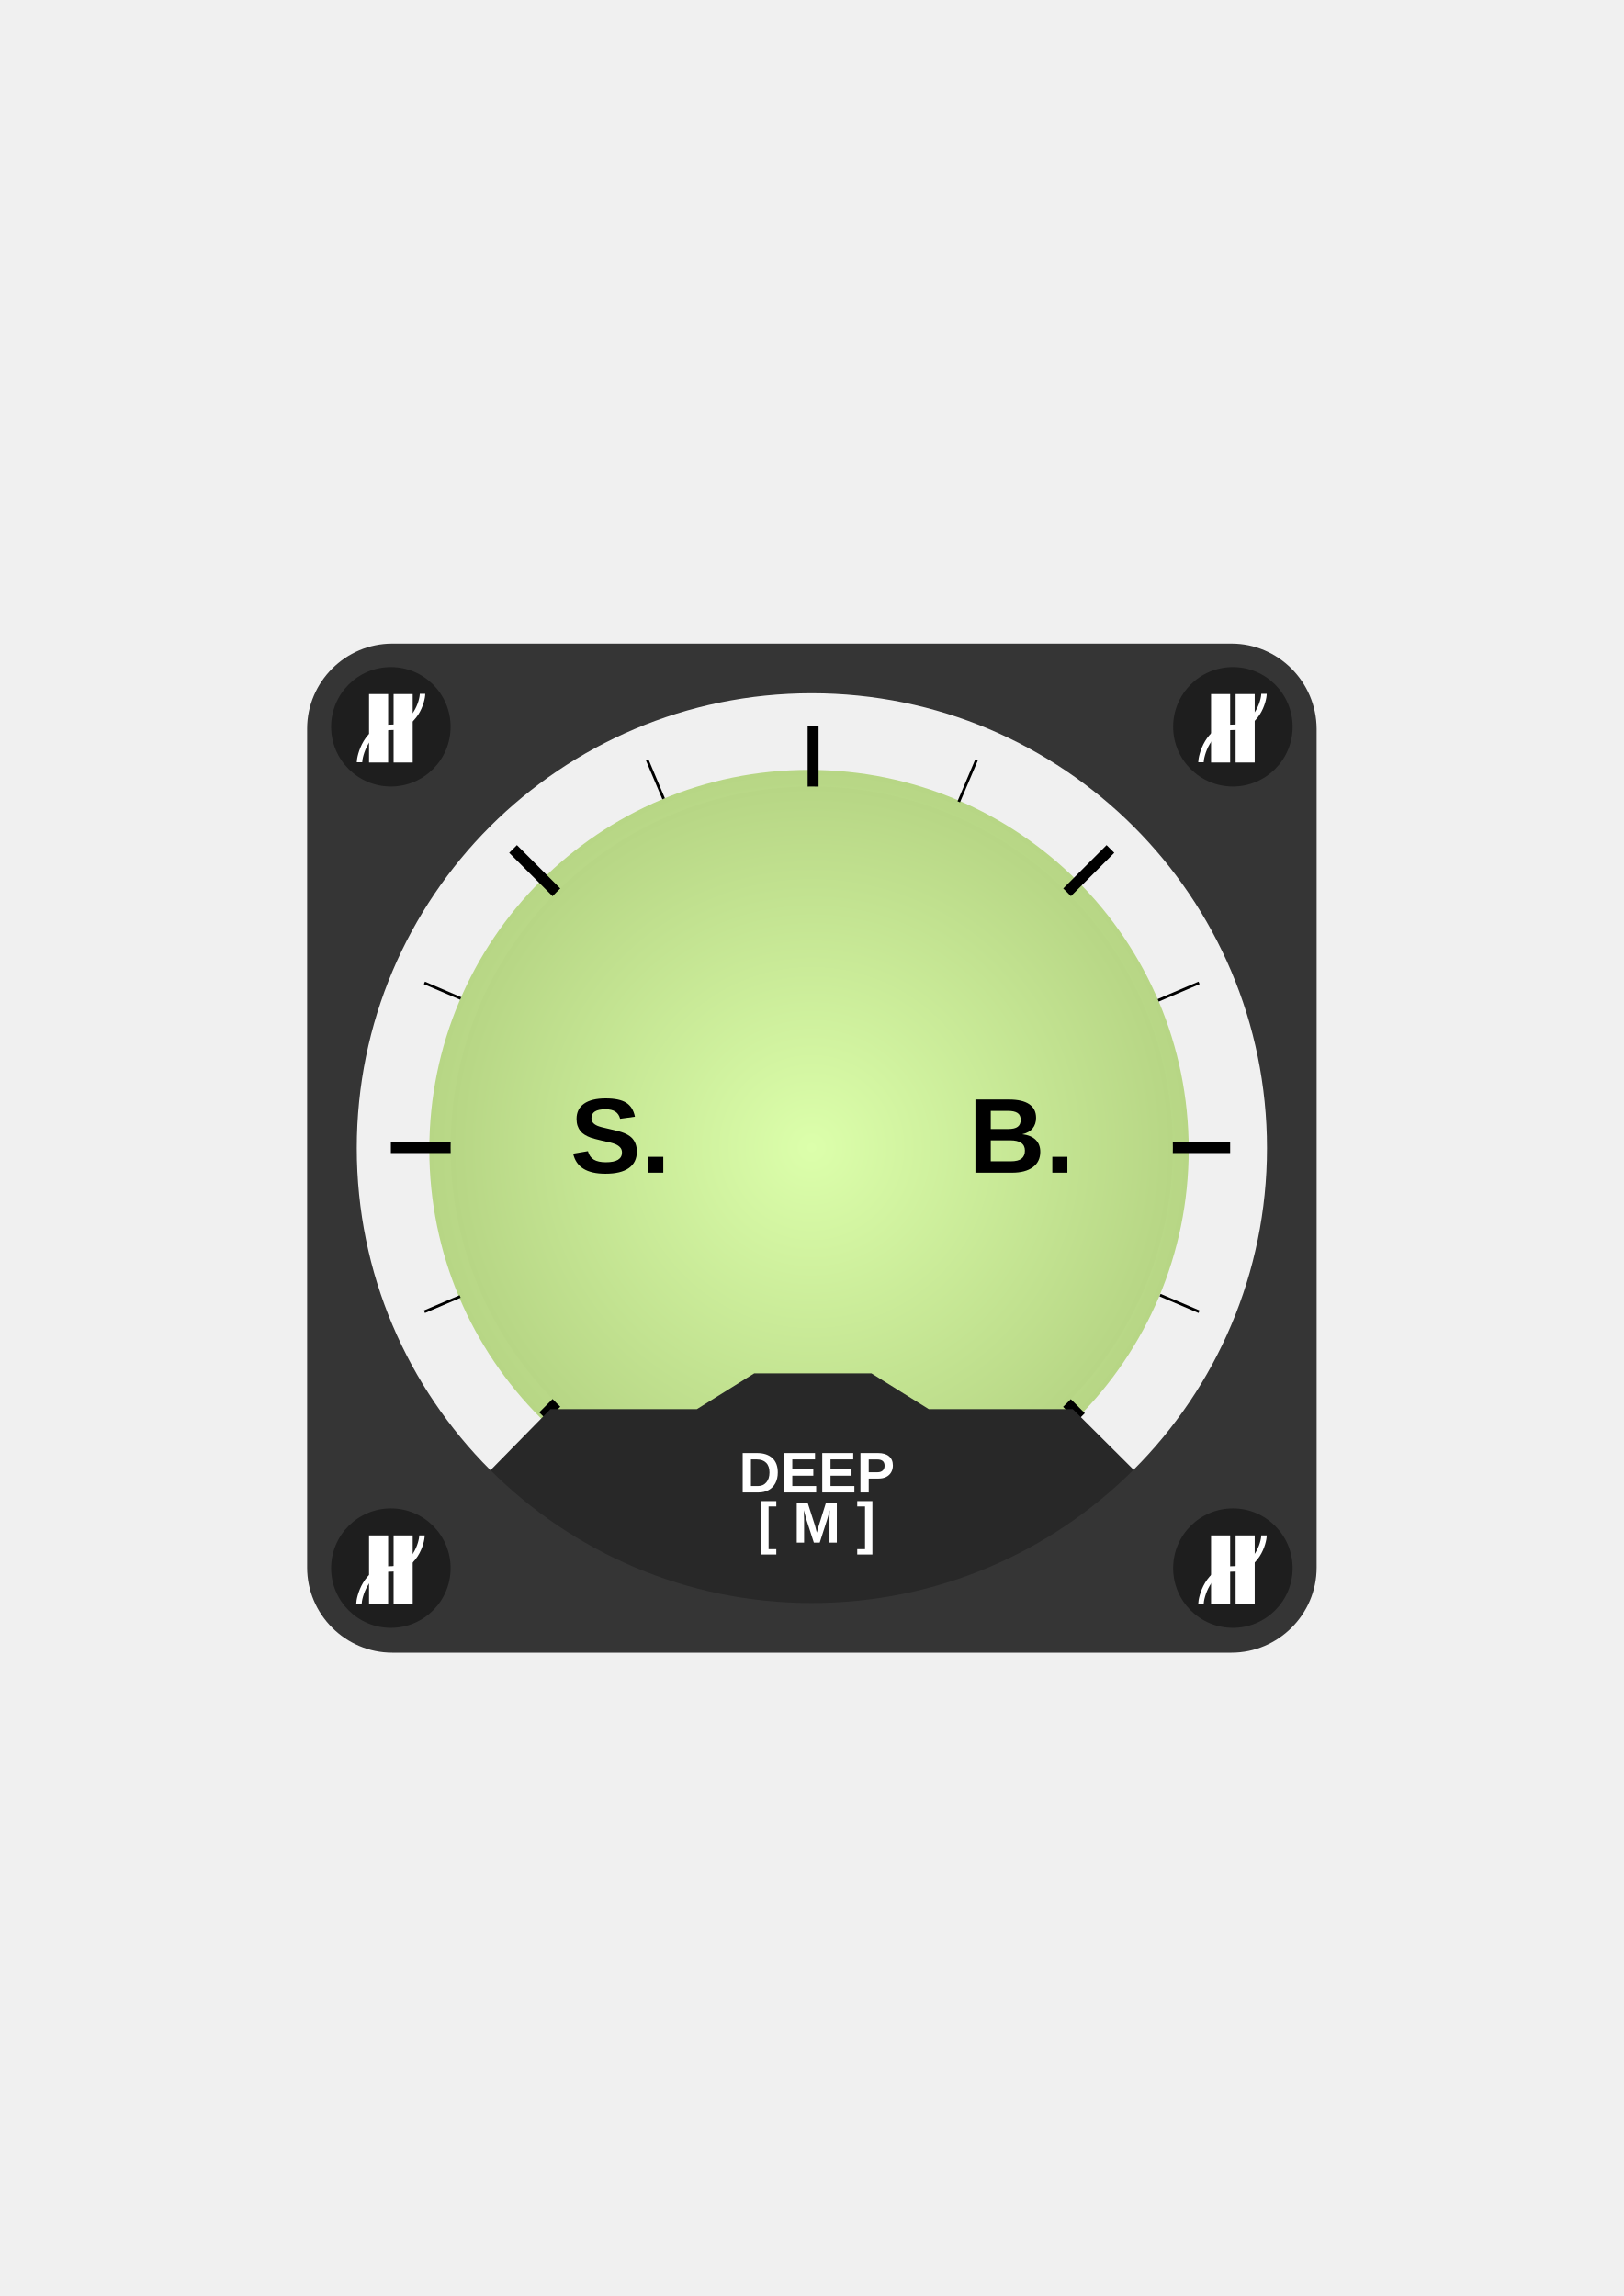
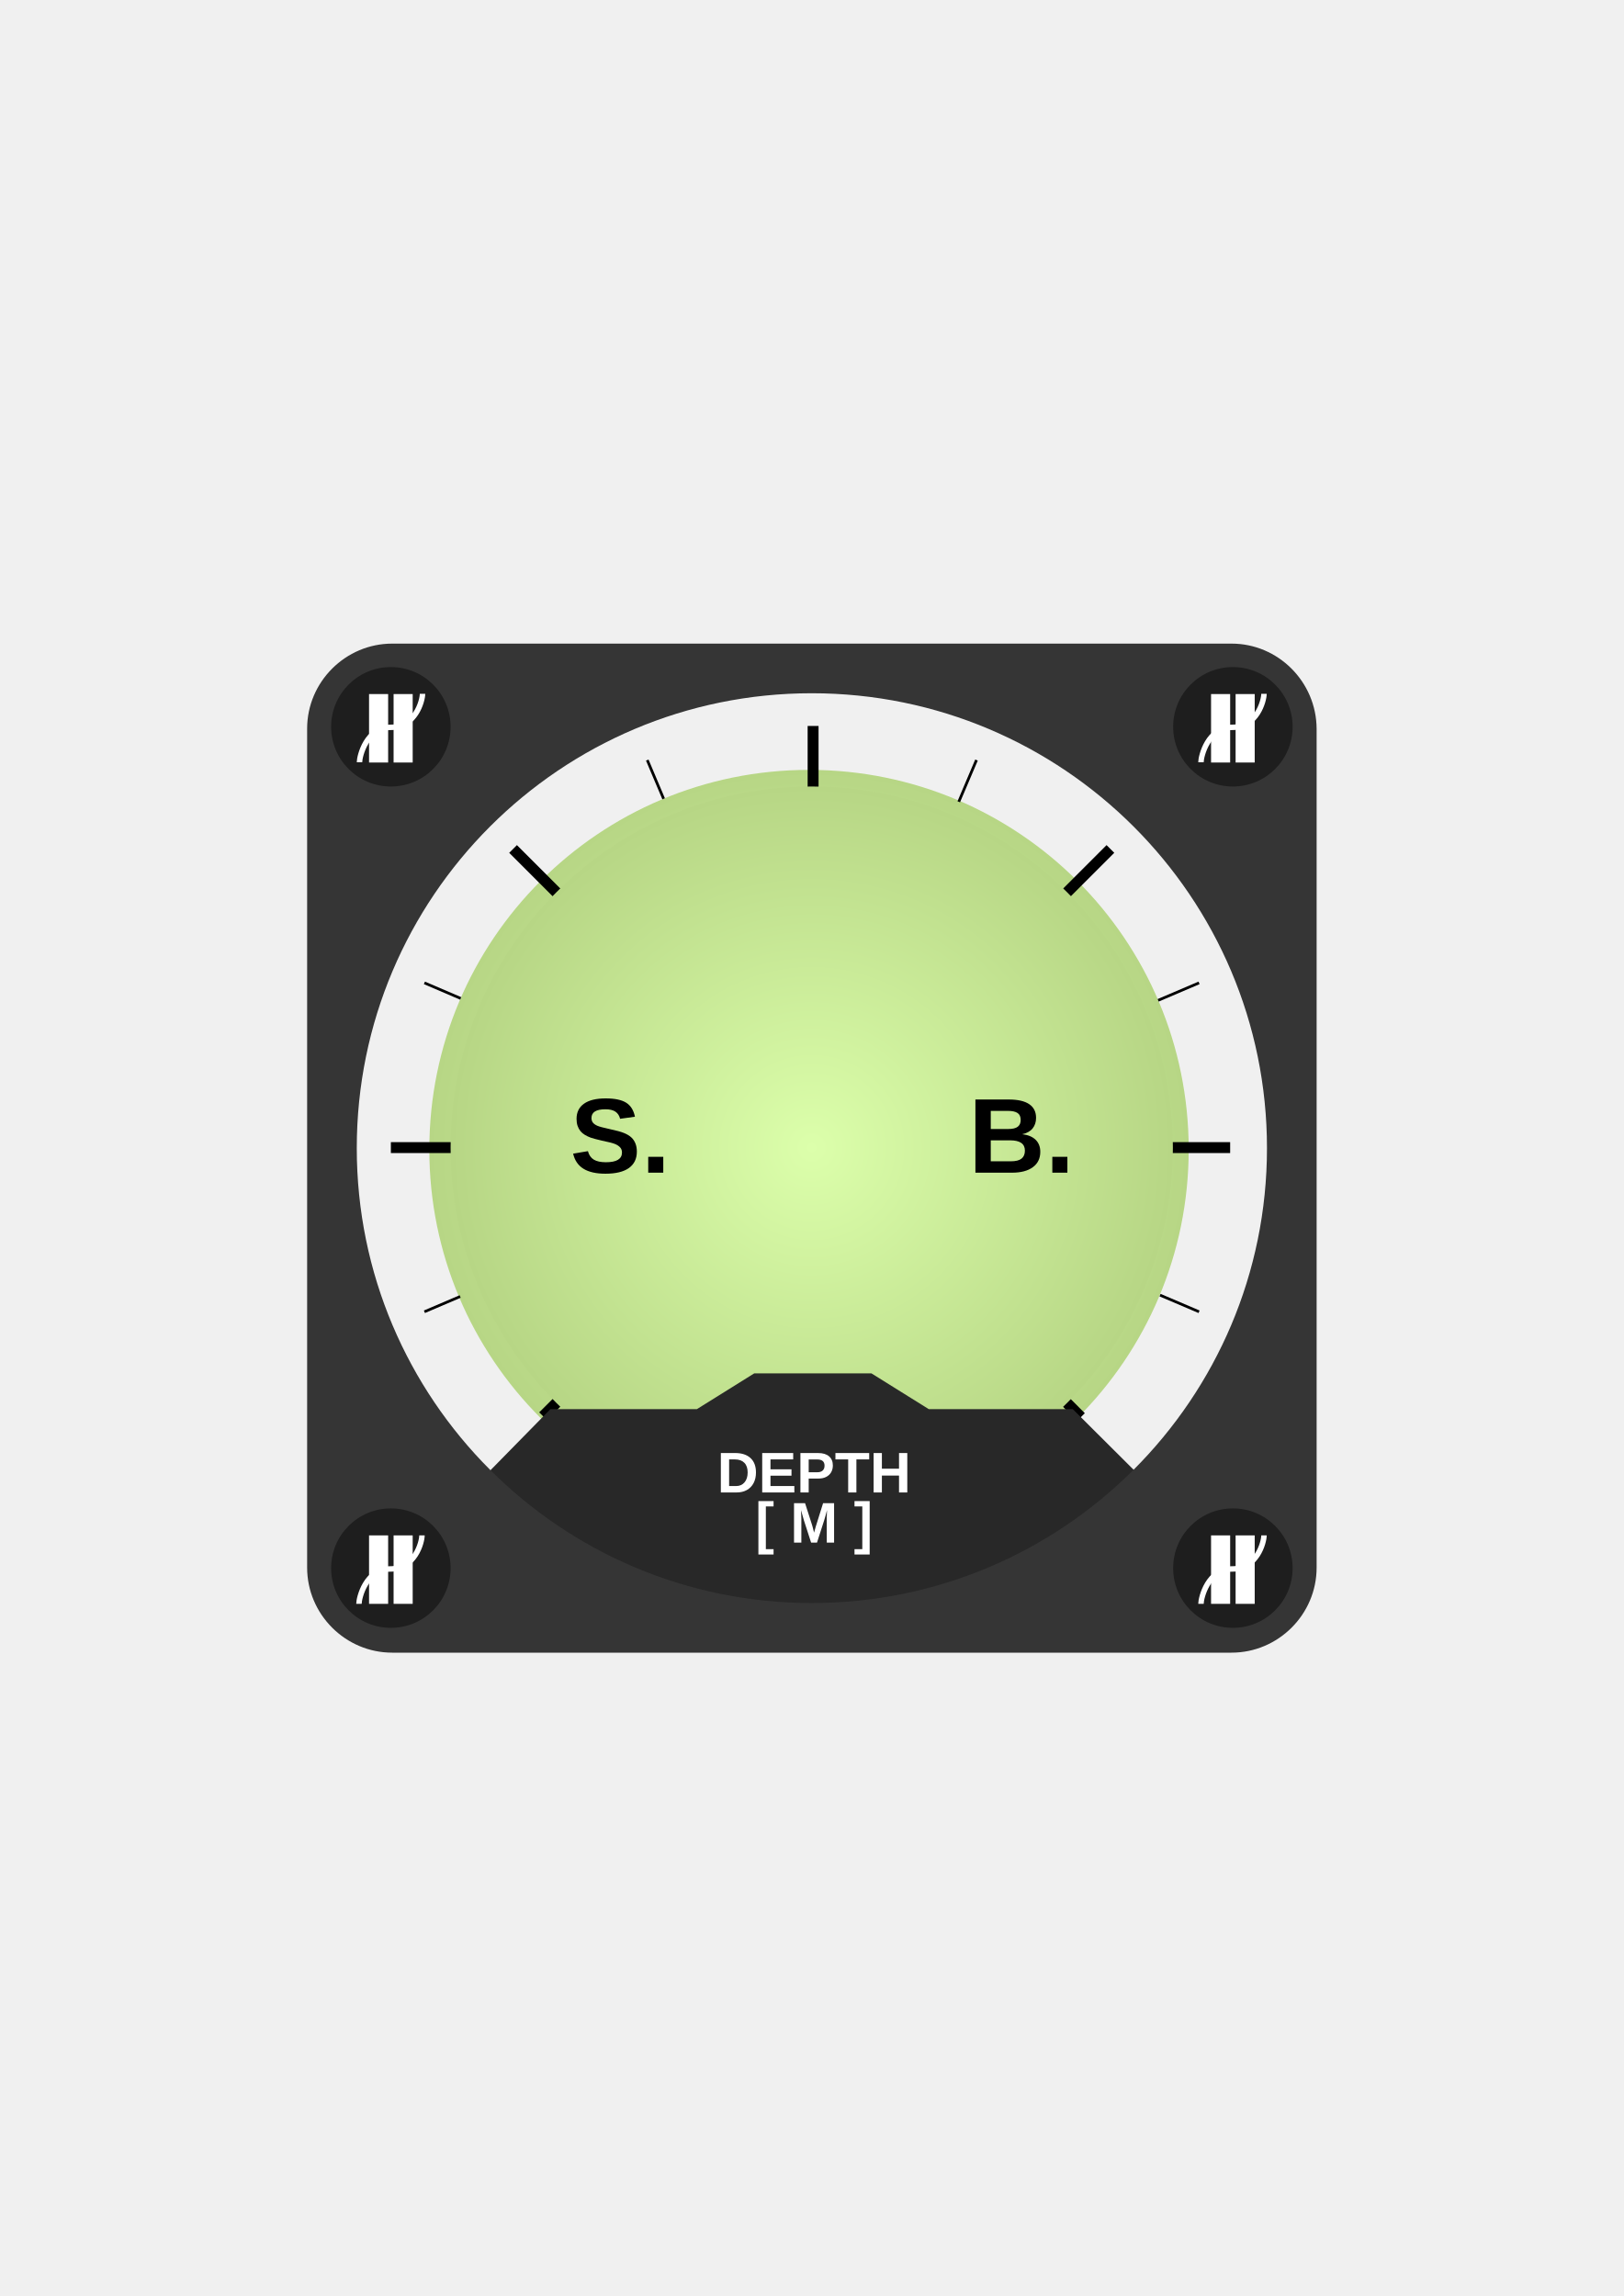
<svg xmlns="http://www.w3.org/2000/svg" version="1.1" id="Calque_1" x="0px" y="0px" viewBox="194 -293 595.3 841.9" style="enable-background:new 194 -293 595.3 841.9;" xml:space="preserve">
  <style type="text/css">
	.st0{display:none;}
	.st1{display:inline;}
	.st2{fill:#0F6B84;}
	.st3{fill:#82531A;}
	.st4{fill:url(#SVGID_1_);}
	.st5{fill:none;stroke:#000000;stroke-width:4;stroke-miterlimit:10;}
	.st6{fill:none;stroke:#000000;stroke-miterlimit:10;}
	.st7{fill:url(#SVGID_2_);}
	.st8{fill:#282828;}
	.st9{fill:#FFFFFF;}
	.st10{font-family:'Arial'; font-weight:bold;}
	.st11{font-size:21px;}
	.st12{fill:none;}
	.st13{fill:#353535;}
	.st14{fill:#1E1E1E;}
	.st15{fill:none;stroke:#FFFFFF;stroke-width:2;stroke-miterlimit:10;}
	.st16{font-size:39px;}
</style>
  <g id="masque_1_" class="st0">
    <g class="st1">
      <path class="st2" d="M1612.5-1669.5c76,0,137.6,61.3,138.2,137.2h33.6c0-94.6-76.7-171.2-171.2-171.2s-171.2,76.7-171.2,171.2    h32.5C1474.9-1608.2,1536.5-1669.5,1612.5-1669.5z" />
      <path class="st3" d="M1750.7-1532.2c0,76.3-61.9,138.2-138.2,138.2s-138.2-61.9-138.2-138.2c0-0.1,0-0.1,0-0.2h-32.5    c0,94.6,76.7,171.2,171.2,171.2s171.2-76.7,171.2-171.2h-33.6C1750.7-1532.5,1750.7-1532.5,1750.7-1532.2z" />
    </g>
    <g id="Calque_19" class="st1">
	</g>
  </g>
  <g id="Calque_11">
    <radialGradient id="SVGID_1_" cx="490.6" cy="-36.1" r="139.2" gradientTransform="matrix(1 0 0 -1 0 92.4)" gradientUnits="userSpaceOnUse">
      <stop offset="0" style="stop-color:#DCFFAB" />
      <stop offset="1" style="stop-color:#B7D685" />
    </radialGradient>
    <circle class="st4" cx="490.6" cy="128.5" r="139.2" />
  </g>
  <g id="diagonaleGros">
    <line class="st5" x1="393.1" y1="226.3" x2="601.1" y2="18.3" />
    <line class="st5" x1="382.1" y1="18.3" x2="590.3" y2="226.6" />
    <line class="st5" x1="337.3" y1="127.8" x2="645" y2="127.8" />
    <line class="st5" x1="492.1" y1="267.4" x2="492.1" y2="-26.8" />
  </g>
  <g id="diagonalePtit">
    <line class="st6" x1="491.6" y1="-26.6" x2="491.6" y2="-10.7" />
    <line class="st6" x1="552" y1="-14.3" x2="545.5" y2="1" />
    <line class="st6" x1="431.3" y1="-14.3" x2="437.3" y2="-0.1" />
    <line class="st6" x1="619.3" y1="181.9" x2="633.6" y2="188" />
    <line class="st6" x1="618.6" y1="73.8" x2="633.6" y2="67.4" />
    <line class="st6" x1="349.6" y1="67.4" x2="362.9" y2="73.1" />
    <line class="st6" x1="349.6" y1="188" x2="362.7" y2="182.4" />
  </g>
  <g id="Calque_15">
    <radialGradient id="SVGID_2_" cx="491.6" cy="-35.4" r="132.4" gradientTransform="matrix(1 0 0 -1 0 92.4)" gradientUnits="userSpaceOnUse">
      <stop offset="0" style="stop-color:#DCFFAB" />
      <stop offset="1" style="stop-color:#B7D685" />
    </radialGradient>
    <circle class="st7" cx="491.6" cy="127.8" r="132.4" />
  </g>
  <g id="Calque_17">
</g>
  <g id="roll">
    <g id="roll_1_">
      <polygon class="st8" points="534.5,223.7 513.5,210.6 491,210.6 470.5,210.6 449.5,223.7 395.8,223.7 369.6,250.4 369.7,251.6    393.3,269.1 413.3,281.9 427.4,286.6 444.6,292.8 466.8,297.1 480.5,297.9 491,297.9 503.5,297.9 517.3,297.1 539.3,292.8    556.6,286.6 570.7,281.9 590.7,269.1 614.3,251.6 615,251.3 587.3,223.7   " />
    </g>
  </g>
  <g id="indicateurs">
    <g id="indicateurs_1_">
-       <text transform="matrix(1 0 0 1 464.8722 254.2503)" class="st9 st10 st11">DEEP</text>
-       <text transform="matrix(1 0 0 1 471.8719 272.6429)" class="st9 st10 st11">[ M ]</text>
+       <text transform="matrix(1 0 0 1 456.8722 254.2503)" class="st9 st10 st11">DEPTH</text>
+       <text transform="matrix(1 0 0 1 470.8719 272.6429)" class="st9 st10 st11">[ M ]</text>
    </g>
  </g>
  <g id="Calque_13">
    <line class="st12" x1="391.6" y1="226.3" x2="398" y2="203.7" />
  </g>
  <g id="contourCadran">
    <path class="st13" d="M645.5-57H337.8c-17.1,0-31.2,14-31.2,31.2v307.6c0,17.1,14,31.2,31.2,31.2h307.7c17.1,0,31.2-14,31.2-31.2   V-25.8C676.6-43,662.6-57,645.5-57z M491.6,294.8c-92.1,0-166.8-74.7-166.8-166.8S399.5-38.8,491.6-38.8S658.5,35.9,658.5,128   S583.7,294.8,491.6,294.8z" />
  </g>
  <g id="logo_1_">
    <g>
      <circle id="Fond" class="st14" cx="337.3" cy="-26.5" r="21.9" />
      <g>
        <path class="st15" d="M325.8-13.5c0-2.2,2.5-12.8,11.5-12.8s11.6-9.7,11.6-12.3" />
        <rect x="329.3" y="-38.5" class="st9" width="7" height="25.1" />
        <rect x="338.3" y="-38.5" class="st9" width="7" height="25.1" />
      </g>
    </g>
  </g>
  <g id="logo_-_copie">
    <g>
      <circle id="Fond_1_" class="st14" cx="646" cy="-26.5" r="21.9" />
      <g>
        <path class="st15" d="M634.3-13.5c0-2.2,2.5-12.8,11.5-12.8s11.6-9.7,11.6-12.3" />
        <rect x="638" y="-38.5" class="st9" width="7" height="25.1" />
        <rect x="647" y="-38.5" class="st9" width="7" height="25.1" />
      </g>
    </g>
  </g>
  <g id="logo_-_copie_2">
    <g>
      <circle id="Fond_2_" class="st14" cx="646" cy="282" r="21.9" />
      <g>
        <path class="st15" d="M634.3,295.1c0-2.2,2.5-12.8,11.5-12.8s11.6-9.7,11.6-12.3" />
        <rect x="638" y="270" class="st9" width="7" height="25.1" />
        <rect x="647" y="270" class="st9" width="7" height="25.1" />
      </g>
    </g>
  </g>
  <g id="logo_-_copie_3">
    <g>
      <circle id="Fond_3_" class="st14" cx="337.3" cy="282" r="21.9" />
      <g>
        <path class="st15" d="M325.6,295.1c0-2.2,2.5-12.8,11.5-12.8s11.6-9.7,11.6-12.3" />
        <rect x="329.3" y="270" class="st9" width="7" height="25.1" />
        <rect x="338.3" y="270" class="st9" width="7" height="25.1" />
      </g>
    </g>
  </g>
  <g id="Calque_14">
</g>
  <g id="reperes" class="st0">
</g>
  <text transform="matrix(1 0 0 1 403 137)" class="st10 st16">S.</text>
  <text transform="matrix(1 0 0 1 549 137)" class="st10 st16">B.</text>
</svg>
